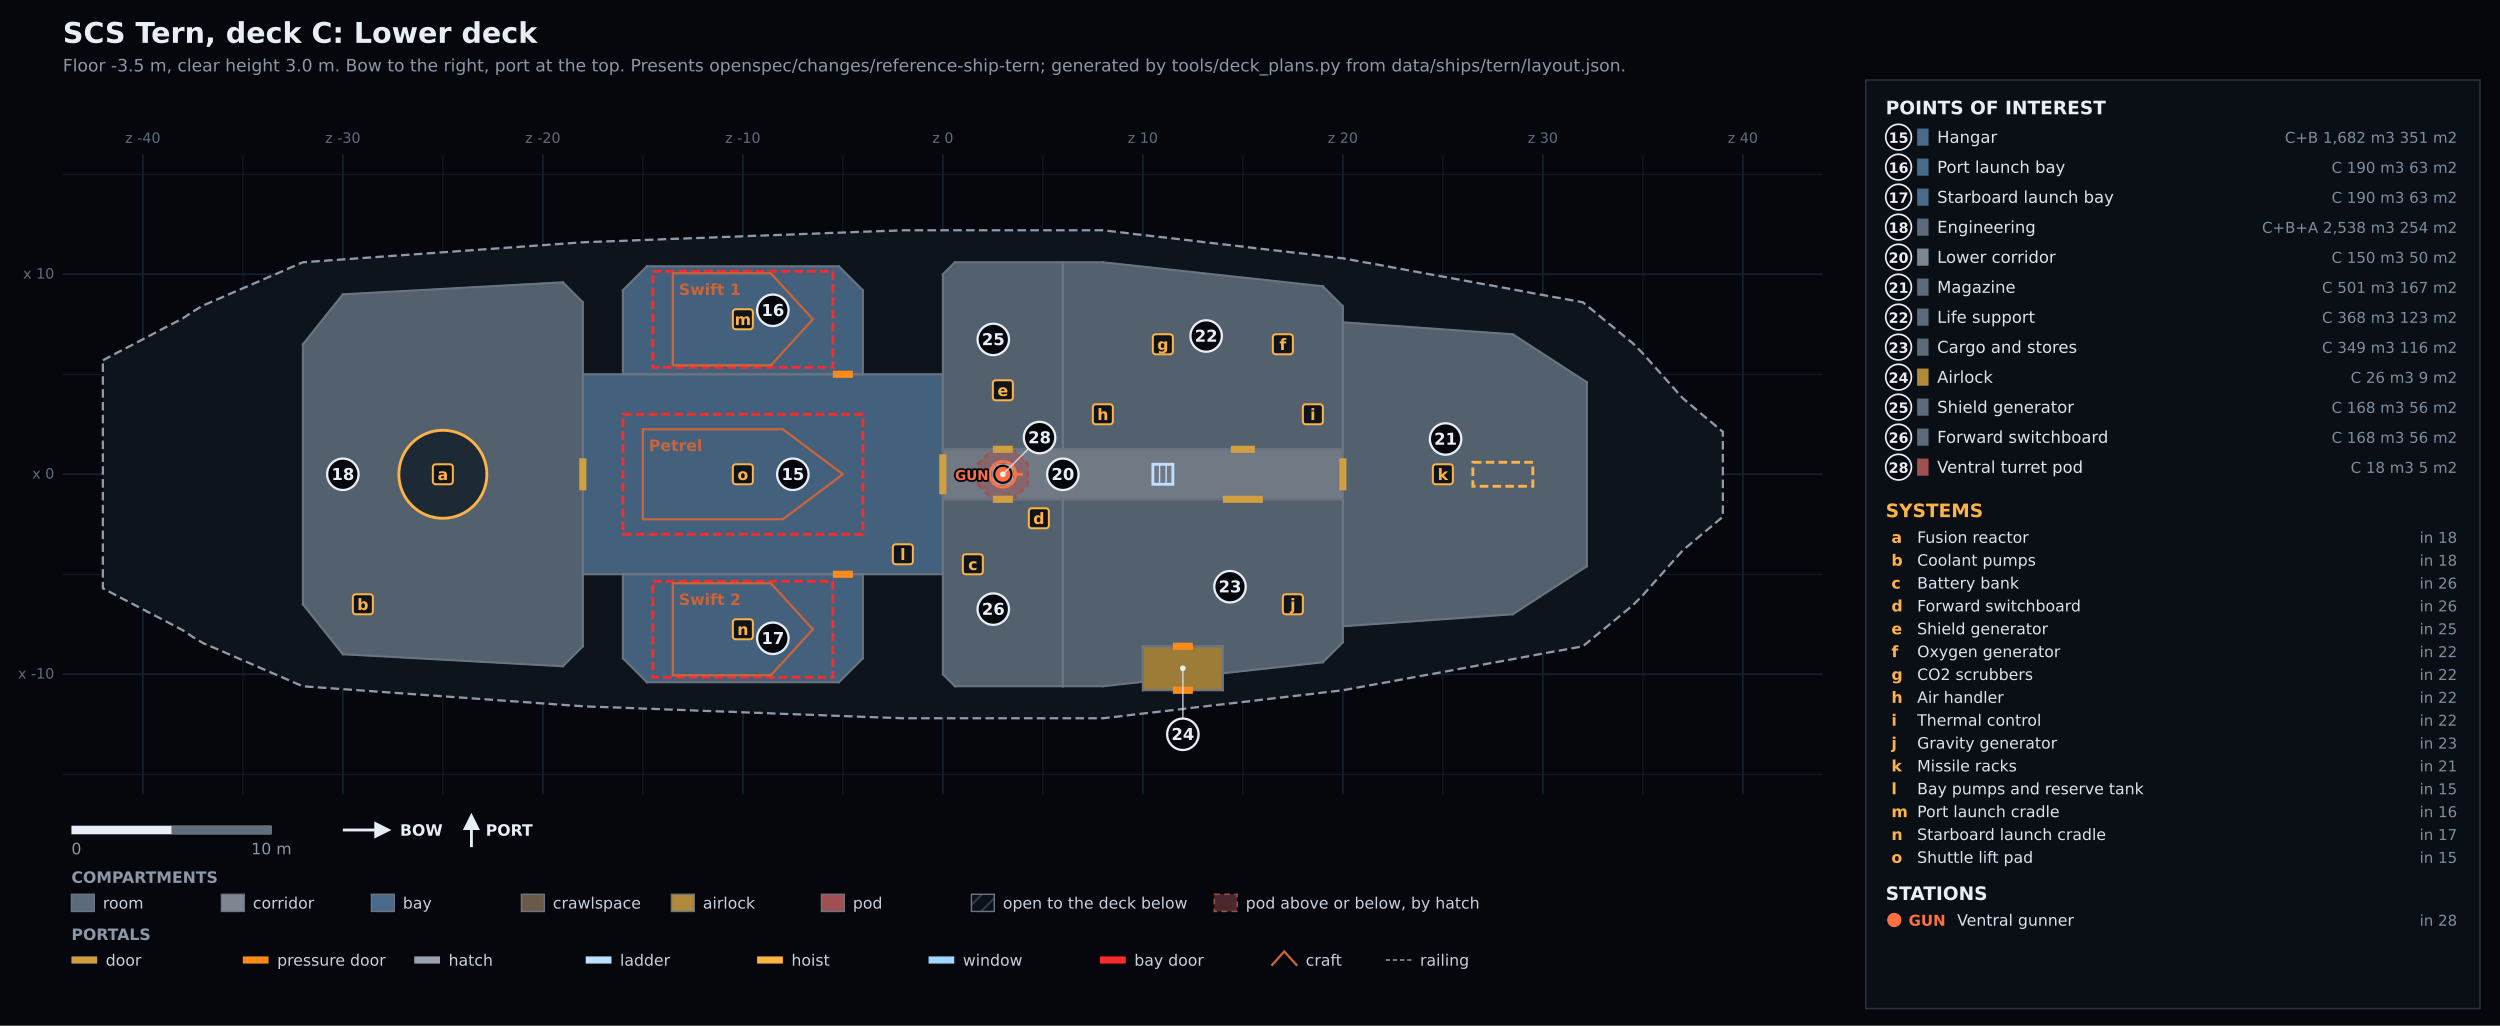
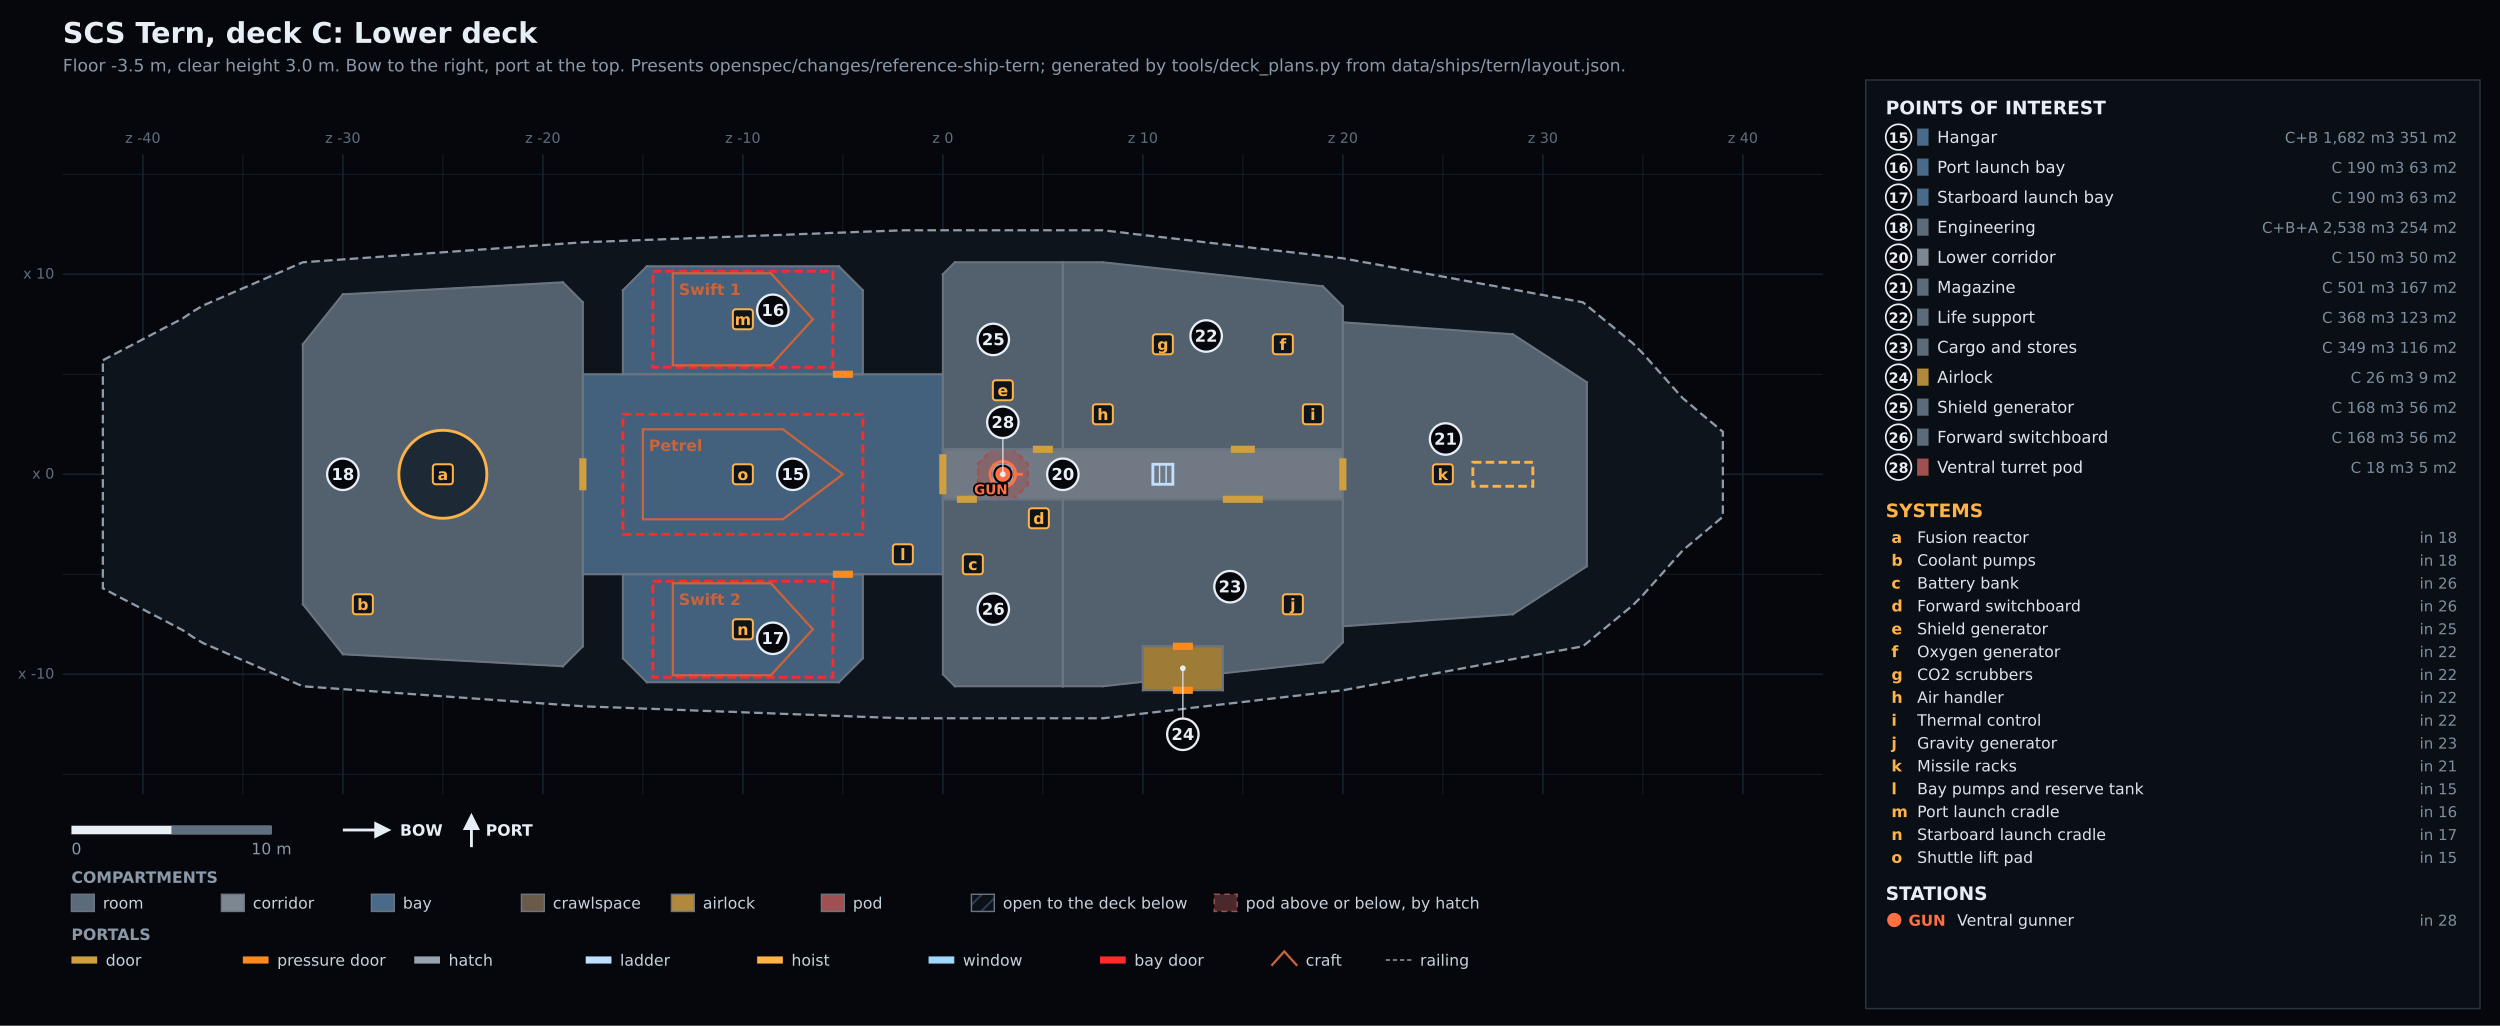
<svg xmlns="http://www.w3.org/2000/svg" width="1750" height="718" viewBox="0 0 1750 718" font-family="DejaVu Sans, Helvetica, Arial, sans-serif">
  <defs>
    <pattern id="below" width="8" height="8" patternUnits="userSpaceOnUse" patternTransform="rotate(45)">
      <rect width="8" height="8" fill="#0b1118" />
      <line x1="0" y1="0" x2="0" y2="8" stroke="#2a3a4c" stroke-width="3" />
    </pattern>
  </defs>
  <rect width="100%" height="100%" fill="#05070d" />
  <text x="44" y="30" fill="#e8eef5" font-size="20" font-weight="700">SCS Tern, deck C: Lower deck</text>
  <text x="44" y="50" fill="#8a98a8" font-size="12">Floor -3.5 m, clear height 3.0 m. Bow to the right, port at the top. Presents openspec/changes/reference-ship-tern; generated by tools/deck_plans.py from data/ships/tern/layout.json.</text>
  <line x1="100.0" y1="108" x2="100.0" y2="556.0" stroke="#16202a" stroke-width="1.2" />
  <text x="100.0" y="100" fill="#5f6e7d" font-size="10" text-anchor="middle">z -40</text>
  <line x1="170.0" y1="108" x2="170.0" y2="556.0" stroke="#16202a" stroke-width="0.6" />
  <line x1="240.0" y1="108" x2="240.0" y2="556.0" stroke="#16202a" stroke-width="1.2" />
  <text x="240.0" y="100" fill="#5f6e7d" font-size="10" text-anchor="middle">z -30</text>
  <line x1="310.0" y1="108" x2="310.0" y2="556.0" stroke="#16202a" stroke-width="0.6" />
  <line x1="380.0" y1="108" x2="380.0" y2="556.0" stroke="#16202a" stroke-width="1.2" />
  <text x="380.0" y="100" fill="#5f6e7d" font-size="10" text-anchor="middle">z -20</text>
  <line x1="450.0" y1="108" x2="450.0" y2="556.0" stroke="#16202a" stroke-width="0.6" />
  <line x1="520.0" y1="108" x2="520.0" y2="556.0" stroke="#16202a" stroke-width="1.2" />
  <text x="520.0" y="100" fill="#5f6e7d" font-size="10" text-anchor="middle">z -10</text>
  <line x1="590.0" y1="108" x2="590.0" y2="556.0" stroke="#16202a" stroke-width="0.6" />
  <line x1="660.0" y1="108" x2="660.0" y2="556.0" stroke="#16202a" stroke-width="1.2" />
  <text x="660.0" y="100" fill="#5f6e7d" font-size="10" text-anchor="middle">z 0</text>
  <line x1="730.0" y1="108" x2="730.0" y2="556.0" stroke="#16202a" stroke-width="0.6" />
  <line x1="800.0" y1="108" x2="800.0" y2="556.0" stroke="#16202a" stroke-width="1.2" />
  <text x="800.0" y="100" fill="#5f6e7d" font-size="10" text-anchor="middle">z 10</text>
  <line x1="870.0" y1="108" x2="870.0" y2="556.0" stroke="#16202a" stroke-width="0.6" />
  <line x1="940.0" y1="108" x2="940.0" y2="556.0" stroke="#16202a" stroke-width="1.2" />
  <text x="940.0" y="100" fill="#5f6e7d" font-size="10" text-anchor="middle">z 20</text>
  <line x1="1010.0" y1="108" x2="1010.0" y2="556.0" stroke="#16202a" stroke-width="0.6" />
  <line x1="1080.0" y1="108" x2="1080.0" y2="556.0" stroke="#16202a" stroke-width="1.2" />
  <text x="1080.0" y="100" fill="#5f6e7d" font-size="10" text-anchor="middle">z 30</text>
  <line x1="1150.0" y1="108" x2="1150.0" y2="556.0" stroke="#16202a" stroke-width="0.6" />
  <line x1="1220.0" y1="108" x2="1220.0" y2="556.0" stroke="#16202a" stroke-width="1.2" />
  <text x="1220.0" y="100" fill="#5f6e7d" font-size="10" text-anchor="middle">z 40</text>
  <line x1="44" y1="542.0" x2="1276.0" y2="542.0" stroke="#16202a" stroke-width="0.6" />
  <line x1="44" y1="472.0" x2="1276.0" y2="472.0" stroke="#16202a" stroke-width="1.2" />
  <text x="38" y="475.0" fill="#5f6e7d" font-size="10" text-anchor="end">x -10</text>
  <line x1="44" y1="402.0" x2="1276.0" y2="402.0" stroke="#16202a" stroke-width="0.6" />
  <line x1="44" y1="332.0" x2="1276.0" y2="332.0" stroke="#16202a" stroke-width="1.2" />
  <text x="38" y="335.0" fill="#5f6e7d" font-size="10" text-anchor="end">x 0</text>
  <line x1="44" y1="262.0" x2="1276.0" y2="262.0" stroke="#16202a" stroke-width="0.6" />
  <line x1="44" y1="192.0" x2="1276.0" y2="192.0" stroke="#16202a" stroke-width="1.2" />
  <text x="38" y="195.0" fill="#5f6e7d" font-size="10" text-anchor="end">x 10</text>
  <line x1="44" y1="122.0" x2="1276.0" y2="122.0" stroke="#16202a" stroke-width="0.6" />
  <polygon points="72.0,252.2 79.0,248.5 86.0,244.8 93.0,241.2 100.0,237.5 107.0,233.8 114.0,230.1 121.0,226.5 128.0,222.8 135.0,218.1 142.0,213.9 149.0,210.9 156.0,207.9 163.0,204.8 170.0,201.8 177.0,198.8 184.0,195.7 191.0,192.7 198.0,189.7 205.0,186.6 212.0,183.6 219.0,183.1 226.0,182.6 233.0,182.1 240.0,181.6 247.0,181.1 254.0,180.6 261.0,180.1 268.0,179.6 275.0,179.1 282.0,178.6 289.0,178.1 296.0,177.6 303.0,177.1 310.0,176.6 317.0,176.1 324.0,175.6 331.0,175.1 338.0,174.6 345.0,174.1 352.0,173.6 359.0,173.1 366.0,172.6 373.0,172.1 380.0,171.6 387.0,171.1 394.0,170.6 401.0,170.1 408.0,169.6 415.0,169.3 422.0,169.1 429.0,168.8 436.0,168.6 443.0,168.3 450.0,168.0 457.0,167.8 464.0,167.5 471.0,167.2 478.0,167.0 485.0,166.7 492.0,166.5 499.0,166.2 506.0,165.9 513.0,165.7 520.0,165.4 527.0,165.1 534.0,164.9 541.0,164.6 548.0,164.4 555.0,164.1 562.0,163.8 569.0,163.6 576.0,163.3 583.0,163.0 590.0,162.8 597.0,162.5 604.0,162.2 611.0,162.0 618.0,161.7 625.0,161.5 632.0,161.2 639.0,161.2 646.0,161.2 653.0,161.2 660.0,161.2 667.0,161.2 674.0,161.2 681.0,161.2 688.0,161.2 695.0,161.2 702.0,161.2 709.0,161.2 716.0,161.2 723.0,161.2 730.0,161.2 737.0,161.2 744.0,161.2 751.0,161.2 758.0,161.2 765.0,161.2 772.0,161.2 779.0,162.0 786.0,162.8 793.0,163.7 800.0,164.5 807.0,165.3 814.0,166.1 821.0,166.9 828.0,167.7 835.0,168.5 842.0,169.4 849.0,170.2 856.0,171.0 863.0,171.8 870.0,172.6 877.0,173.5 884.0,174.3 891.0,175.1 898.0,175.9 905.0,176.7 912.0,177.5 919.0,178.3 926.0,179.2 933.0,180.0 940.0,180.8 947.0,182.1 954.0,183.4 961.0,184.6 968.0,185.9 975.0,187.2 982.0,188.5 989.0,189.8 996.0,191.1 1003.0,192.4 1010.0,193.6 1017.0,194.9 1024.0,196.2 1031.0,197.5 1038.0,198.8 1045.0,200.0 1052.0,201.3 1059.0,202.6 1066.0,203.9 1073.0,205.2 1080.0,206.5 1087.0,207.8 1094.0,209.0 1101.0,210.3 1108.0,211.6 1115.0,217.3 1122.0,223.1 1129.0,228.8 1136.0,234.6 1143.0,240.3 1150.0,247.4 1157.0,255.3 1164.0,263.1 1171.0,271.0 1178.0,278.8 1185.0,284.7 1192.0,290.6 1199.0,296.4 1206.0,302.3 1206.0,361.7 1199.0,367.6 1192.0,373.4 1185.0,379.3 1178.0,385.2 1171.0,393.0 1164.0,400.9 1157.0,408.7 1150.0,416.6 1143.0,423.7 1136.0,429.4 1129.0,435.2 1122.0,440.9 1115.0,446.7 1108.0,452.4 1101.0,453.7 1094.0,455.0 1087.0,456.2 1080.0,457.5 1073.0,458.8 1066.0,460.1 1059.0,461.4 1052.0,462.7 1045.0,463.9 1038.0,465.2 1031.0,466.5 1024.0,467.8 1017.0,469.1 1010.0,470.4 1003.0,471.7 996.0,472.9 989.0,474.2 982.0,475.5 975.0,476.8 968.0,478.1 961.0,479.3 954.0,480.6 947.0,481.9 940.0,483.2 933.0,484.0 926.0,484.8 919.0,485.7 912.0,486.5 905.0,487.3 898.0,488.1 891.0,488.9 884.0,489.7 877.0,490.6 870.0,491.4 863.0,492.2 856.0,493.0 849.0,493.8 842.0,494.6 835.0,495.4 828.0,496.3 821.0,497.1 814.0,497.9 807.0,498.7 800.0,499.5 793.0,500.3 786.0,501.2 779.0,502.0 772.0,502.8 765.0,502.8 758.0,502.8 751.0,502.8 744.0,502.8 737.0,502.8 730.0,502.8 723.0,502.8 716.0,502.8 709.0,502.8 702.0,502.8 695.0,502.8 688.0,502.8 681.0,502.8 674.0,502.8 667.0,502.8 660.0,502.8 653.0,502.8 646.0,502.8 639.0,502.8 632.0,502.8 625.0,502.5 618.0,502.3 611.0,502.0 604.0,501.8 597.0,501.5 590.0,501.2 583.0,501.0 576.0,500.7 569.0,500.4 562.0,500.2 555.0,499.9 548.0,499.7 541.0,499.4 534.0,499.1 527.0,498.9 520.0,498.6 513.0,498.3 506.0,498.1 499.0,497.8 492.0,497.6 485.0,497.3 478.0,497.0 471.0,496.8 464.0,496.5 457.0,496.2 450.0,496.0 443.0,495.7 436.0,495.4 429.0,495.2 422.0,494.9 415.0,494.7 408.0,494.4 401.0,493.9 394.0,493.4 387.0,492.9 380.0,492.4 373.0,491.9 366.0,491.4 359.0,490.9 352.0,490.4 345.0,489.9 338.0,489.4 331.0,488.9 324.0,488.4 317.0,487.9 310.0,487.4 303.0,486.9 296.0,486.4 289.0,485.9 282.0,485.4 275.0,484.9 268.0,484.4 261.0,483.9 254.0,483.4 247.0,482.9 240.0,482.4 233.0,481.9 226.0,481.4 219.0,480.9 212.0,480.4 205.0,477.4 198.0,474.3 191.0,471.3 184.0,468.3 177.0,465.2 170.0,462.2 163.0,459.2 156.0,456.1 149.0,453.1 142.0,450.1 135.0,445.9 128.0,441.2 121.0,437.5 114.0,433.8 107.0,430.2 100.0,426.5 93.0,422.8 86.0,419.2 79.0,415.5 72.0,411.8" fill="#0d141c" stroke="#8f9aa8" stroke-width="1.6" stroke-dasharray="6 3" />
  <polygon points="408.0,402.0 408.0,262.0 660.0,262.0 660.0,402.0" fill="#43607d" stroke="#43607d" stroke-width="0.8" />
  <polygon points="436.0,262.0 436.0,203.2 452.8,186.4 587.2,186.4 604.0,203.2 604.0,262.0" fill="#43607d" stroke="#43607d" stroke-width="0.8" />
  <polygon points="604.0,402.0 604.0,460.8 587.2,477.6 452.8,477.6 436.0,460.8 436.0,402.0" fill="#43607d" stroke="#43607d" stroke-width="0.8" />
  <polygon points="394.0,466.4 240.0,458.0 212.0,423.0 212.0,241.0 240.0,206.0 394.0,197.6 408.0,211.6 408.0,452.4" fill="#53616f" stroke="#53616f" stroke-width="0.8" />
  <polygon points="660.0,349.5 660.0,314.5 940.0,314.5 940.0,349.5" fill="#707984" stroke="#707984" stroke-width="0.8" />
  <polygon points="940.0,438.4 940.0,225.6 1059.0,234.0 1110.8,267.6 1110.8,396.4 1059.0,430.0" fill="#53616f" stroke="#53616f" stroke-width="0.8" />
  <polygon points="744.0,314.5 744.0,183.6 772.0,183.6 926.0,200.4 940.0,214.4 940.0,314.5" fill="#53616f" stroke="#53616f" stroke-width="0.8" />
  <polygon points="744.0,452.4 744.0,349.5 940.0,349.5 940.0,449.6 937.2,452.4" fill="#53616f" stroke="#53616f" stroke-width="0.8" />
  <polygon points="744.0,480.4 744.0,452.4 800.0,452.4 800.0,477.3 772.0,480.4" fill="#53616f" stroke="#53616f" stroke-width="0.8" />
  <polygon points="856.0,471.3 856.0,452.4 937.2,452.4 926.0,463.6" fill="#53616f" stroke="#53616f" stroke-width="0.8" />
  <polygon points="800.0,483.2 800.0,452.4 856.0,452.4 856.0,483.2" fill="#9c7c36" stroke="#9c7c36" stroke-width="0.8" />
  <polygon points="660.0,314.5 660.0,192.0 668.4,183.6 744.0,183.6 744.0,314.5" fill="#53616f" stroke="#53616f" stroke-width="0.8" />
  <polygon points="744.0,349.5 744.0,480.4 668.4,480.4 660.0,472.0 660.0,349.5" fill="#53616f" stroke="#53616f" stroke-width="0.8" />
  <polygon points="684.5,339.3 684.5,324.7 694.7,314.5 709.3,314.5 719.5,324.7 719.5,339.3 709.3,349.5 694.7,349.5" fill="#a05050" fill-opacity="0.45" stroke="#a05050" stroke-width="1.6" stroke-dasharray="4 3" />
  <line x1="408.0" y1="402.0" x2="408.0" y2="262.0" stroke="#6b7480" stroke-width="1.4" stroke-linecap="square" />
  <line x1="408.0" y1="262.0" x2="660.0" y2="262.0" stroke="#6b7480" stroke-width="1.4" stroke-linecap="square" />
  <line x1="660.0" y1="262.0" x2="660.0" y2="402.0" stroke="#6b7480" stroke-width="1.4" stroke-linecap="square" />
  <line x1="660.0" y1="402.0" x2="408.0" y2="402.0" stroke="#6b7480" stroke-width="1.4" stroke-linecap="square" />
  <line x1="436.0" y1="262.0" x2="436.0" y2="203.2" stroke="#6b7480" stroke-width="1.4" stroke-linecap="square" />
  <line x1="436.0" y1="203.2" x2="452.8" y2="186.4" stroke="#6b7480" stroke-width="1.4" stroke-linecap="square" />
  <line x1="452.8" y1="186.4" x2="587.2" y2="186.4" stroke="#6b7480" stroke-width="1.4" stroke-linecap="square" />
  <line x1="587.2" y1="186.4" x2="604.0" y2="203.2" stroke="#6b7480" stroke-width="1.4" stroke-linecap="square" />
  <line x1="604.0" y1="203.2" x2="604.0" y2="262.0" stroke="#6b7480" stroke-width="1.4" stroke-linecap="square" />
  <line x1="604.0" y1="262.0" x2="436.0" y2="262.0" stroke="#6b7480" stroke-width="1.4" stroke-linecap="square" />
  <line x1="604.0" y1="402.0" x2="604.0" y2="460.8" stroke="#6b7480" stroke-width="1.4" stroke-linecap="square" />
  <line x1="604.0" y1="460.8" x2="587.2" y2="477.6" stroke="#6b7480" stroke-width="1.4" stroke-linecap="square" />
  <line x1="587.2" y1="477.6" x2="452.8" y2="477.6" stroke="#6b7480" stroke-width="1.4" stroke-linecap="square" />
  <line x1="452.8" y1="477.6" x2="436.0" y2="460.8" stroke="#6b7480" stroke-width="1.4" stroke-linecap="square" />
  <line x1="436.0" y1="460.8" x2="436.0" y2="402.0" stroke="#6b7480" stroke-width="1.4" stroke-linecap="square" />
  <line x1="436.0" y1="402.0" x2="604.0" y2="402.0" stroke="#6b7480" stroke-width="1.4" stroke-linecap="square" />
  <line x1="394.0" y1="466.4" x2="240.0" y2="458.0" stroke="#6b7480" stroke-width="1.4" stroke-linecap="square" />
  <line x1="240.0" y1="458.0" x2="212.0" y2="423.0" stroke="#6b7480" stroke-width="1.4" stroke-linecap="square" />
  <line x1="212.0" y1="423.0" x2="212.0" y2="241.0" stroke="#6b7480" stroke-width="1.4" stroke-linecap="square" />
  <line x1="212.0" y1="241.0" x2="240.0" y2="206.0" stroke="#6b7480" stroke-width="1.4" stroke-linecap="square" />
  <line x1="240.0" y1="206.0" x2="394.0" y2="197.6" stroke="#6b7480" stroke-width="1.4" stroke-linecap="square" />
  <line x1="394.0" y1="197.6" x2="408.0" y2="211.6" stroke="#6b7480" stroke-width="1.4" stroke-linecap="square" />
  <line x1="408.0" y1="211.6" x2="408.0" y2="452.4" stroke="#6b7480" stroke-width="1.4" stroke-linecap="square" />
  <line x1="408.0" y1="452.4" x2="394.0" y2="466.4" stroke="#6b7480" stroke-width="1.4" stroke-linecap="square" />
  <line x1="660.0" y1="349.5" x2="660.0" y2="314.5" stroke="#6b7480" stroke-width="1.4" stroke-linecap="square" />
  <line x1="660.0" y1="314.5" x2="940.0" y2="314.5" stroke="#6b7480" stroke-width="1.4" stroke-linecap="square" />
  <line x1="940.0" y1="314.5" x2="940.0" y2="349.5" stroke="#6b7480" stroke-width="1.4" stroke-linecap="square" />
  <line x1="940.0" y1="349.5" x2="660.0" y2="349.5" stroke="#6b7480" stroke-width="1.4" stroke-linecap="square" />
  <line x1="940.0" y1="438.4" x2="940.0" y2="225.6" stroke="#6b7480" stroke-width="1.4" stroke-linecap="square" />
  <line x1="940.0" y1="225.6" x2="1059.0" y2="234.0" stroke="#6b7480" stroke-width="1.4" stroke-linecap="square" />
  <line x1="1059.0" y1="234.0" x2="1110.8" y2="267.6" stroke="#6b7480" stroke-width="1.4" stroke-linecap="square" />
  <line x1="1110.8" y1="267.6" x2="1110.8" y2="396.4" stroke="#6b7480" stroke-width="1.4" stroke-linecap="square" />
  <line x1="1110.8" y1="396.4" x2="1059.0" y2="430.0" stroke="#6b7480" stroke-width="1.4" stroke-linecap="square" />
  <line x1="1059.0" y1="430.0" x2="940.0" y2="438.4" stroke="#6b7480" stroke-width="1.4" stroke-linecap="square" />
  <line x1="744.0" y1="314.5" x2="744.0" y2="183.6" stroke="#6b7480" stroke-width="1.4" stroke-linecap="square" />
  <line x1="744.0" y1="183.6" x2="772.0" y2="183.6" stroke="#6b7480" stroke-width="1.4" stroke-linecap="square" />
  <line x1="772.0" y1="183.6" x2="926.0" y2="200.4" stroke="#6b7480" stroke-width="1.4" stroke-linecap="square" />
  <line x1="926.0" y1="200.4" x2="940.0" y2="214.4" stroke="#6b7480" stroke-width="1.4" stroke-linecap="square" />
  <line x1="940.0" y1="214.4" x2="940.0" y2="314.5" stroke="#6b7480" stroke-width="1.4" stroke-linecap="square" />
  <line x1="940.0" y1="314.5" x2="744.0" y2="314.5" stroke="#6b7480" stroke-width="1.4" stroke-linecap="square" />
  <line x1="744.0" y1="452.4" x2="744.0" y2="349.5" stroke="#6b7480" stroke-width="1.4" stroke-linecap="square" />
  <line x1="744.0" y1="349.5" x2="940.0" y2="349.5" stroke="#6b7480" stroke-width="1.4" stroke-linecap="square" />
  <line x1="940.0" y1="349.5" x2="940.0" y2="449.6" stroke="#6b7480" stroke-width="1.4" stroke-linecap="square" />
  <line x1="940.0" y1="449.6" x2="937.2" y2="452.4" stroke="#6b7480" stroke-width="1.4" stroke-linecap="square" />
  <line x1="856.0" y1="452.4" x2="800.0" y2="452.4" stroke="#6b7480" stroke-width="1.4" stroke-linecap="square" />
  <line x1="744.0" y1="480.4" x2="744.0" y2="452.4" stroke="#6b7480" stroke-width="1.4" stroke-linecap="square" />
  <line x1="800.0" y1="452.4" x2="800.0" y2="477.3" stroke="#6b7480" stroke-width="1.4" stroke-linecap="square" />
  <line x1="800.0" y1="477.3" x2="772.0" y2="480.4" stroke="#6b7480" stroke-width="1.4" stroke-linecap="square" />
  <line x1="772.0" y1="480.4" x2="744.0" y2="480.4" stroke="#6b7480" stroke-width="1.4" stroke-linecap="square" />
  <line x1="856.0" y1="471.3" x2="856.0" y2="452.4" stroke="#6b7480" stroke-width="1.4" stroke-linecap="square" />
  <line x1="937.2" y1="452.4" x2="926.0" y2="463.6" stroke="#6b7480" stroke-width="1.4" stroke-linecap="square" />
  <line x1="926.0" y1="463.6" x2="856.0" y2="471.3" stroke="#6b7480" stroke-width="1.4" stroke-linecap="square" />
  <line x1="800.0" y1="483.2" x2="800.0" y2="452.4" stroke="#6b7480" stroke-width="1.4" stroke-linecap="square" />
  <line x1="800.0" y1="452.4" x2="856.0" y2="452.4" stroke="#6b7480" stroke-width="1.4" stroke-linecap="square" />
  <line x1="856.0" y1="452.4" x2="856.0" y2="483.2" stroke="#6b7480" stroke-width="1.4" stroke-linecap="square" />
  <line x1="856.0" y1="483.2" x2="800.0" y2="483.2" stroke="#6b7480" stroke-width="1.4" stroke-linecap="square" />
  <line x1="660.0" y1="314.5" x2="660.0" y2="192.0" stroke="#6b7480" stroke-width="1.4" stroke-linecap="square" />
  <line x1="660.0" y1="192.0" x2="668.4" y2="183.6" stroke="#6b7480" stroke-width="1.4" stroke-linecap="square" />
  <line x1="668.4" y1="183.6" x2="744.0" y2="183.6" stroke="#6b7480" stroke-width="1.4" stroke-linecap="square" />
  <line x1="744.0" y1="183.6" x2="744.0" y2="314.5" stroke="#6b7480" stroke-width="1.4" stroke-linecap="square" />
  <line x1="744.0" y1="314.5" x2="660.0" y2="314.5" stroke="#6b7480" stroke-width="1.4" stroke-linecap="square" />
  <line x1="744.0" y1="349.5" x2="744.0" y2="480.4" stroke="#6b7480" stroke-width="1.4" stroke-linecap="square" />
  <line x1="744.0" y1="480.4" x2="668.4" y2="480.4" stroke="#6b7480" stroke-width="1.4" stroke-linecap="square" />
  <line x1="668.4" y1="480.4" x2="660.0" y2="472.0" stroke="#6b7480" stroke-width="1.4" stroke-linecap="square" />
  <line x1="660.0" y1="472.0" x2="660.0" y2="349.5" stroke="#6b7480" stroke-width="1.4" stroke-linecap="square" />
  <line x1="660.0" y1="349.5" x2="744.0" y2="349.5" stroke="#6b7480" stroke-width="1.4" stroke-linecap="square" />
  <circle cx="310.0" cy="332.0" r="30.8" fill="#1d2a36" stroke="#ffb347" stroke-width="2" />
  <rect x="807.0" y="325.0" width="14.0" height="14.0" fill="none" stroke="#bfe0ff" stroke-width="2" />
  <line x1="811.7" y1="325.0" x2="811.7" y2="339.0" stroke="#bfe0ff" stroke-width="1" />
  <line x1="816.3" y1="325.0" x2="816.3" y2="339.0" stroke="#bfe0ff" stroke-width="1" />
  <rect x="1031.0" y="323.6" width="42.0" height="16.8" fill="none" stroke="#ffb347" stroke-width="2" stroke-dasharray="6 3" />
  <line x1="660.0" y1="346.0" x2="660.0" y2="318.0" stroke="#d0a040" stroke-width="5" />
  <line x1="583.0" y1="262.0" x2="597.0" y2="262.0" stroke="#ff8a1c" stroke-width="5" />
  <line x1="597.0" y1="402.0" x2="583.0" y2="402.0" stroke="#ff8a1c" stroke-width="5" />
  <rect x="457.0" y="189.9" width="126.0" height="67.2" fill="none" stroke="#ff2a2a" stroke-width="2" stroke-dasharray="6 3" />
  <rect x="457.0" y="406.9" width="126.0" height="67.2" fill="none" stroke="#ff2a2a" stroke-width="2" stroke-dasharray="6 3" />
  <rect x="436.0" y="290.0" width="168.0" height="84.0" fill="none" stroke="#ff2a2a" stroke-width="2" stroke-dasharray="6 3" />
  <line x1="408.0" y1="343.2" x2="408.0" y2="320.8" stroke="#d0a040" stroke-width="5" />
  <line x1="940.0" y1="320.8" x2="940.0" y2="343.2" stroke="#d0a040" stroke-width="5" />
  <line x1="878.4" y1="314.5" x2="861.6" y2="314.5" stroke="#d0a040" stroke-width="5" />
  <line x1="856.0" y1="349.5" x2="884.0" y2="349.5" stroke="#d0a040" stroke-width="5" />
  <line x1="835.0" y1="452.4" x2="821.0" y2="452.4" stroke="#ff8a1c" stroke-width="5" />
  <line x1="835.0" y1="483.2" x2="821.0" y2="483.2" stroke="#ff8a1c" stroke-width="5" />
-   <line x1="709.0" y1="314.5" x2="695.0" y2="314.5" stroke="#d0a040" stroke-width="5" />
-   <line x1="695.0" y1="349.5" x2="709.0" y2="349.5" stroke="#d0a040" stroke-width="5" />
+   <line x1="737.0" y1="314.5" x2="723.0" y2="314.5" stroke="#d0a040" stroke-width="5" />
+   <line x1="669.8" y1="349.5" x2="683.8" y2="349.5" stroke="#d0a040" stroke-width="5" />
  <rect x="695.7" y="325.7" width="12.6" height="12.6" fill="none" stroke="#9aa4b0" stroke-width="2" />
  <line x1="699.9" y1="325.7" x2="699.9" y2="338.3" stroke="#9aa4b0" stroke-width="1" />
  <line x1="704.1" y1="325.7" x2="704.1" y2="338.3" stroke="#9aa4b0" stroke-width="1" />
  <polygon points="471.0,191.3 539.6,191.3 569.0,223.5 539.6,255.7 471.0,255.7" fill="none" stroke="#c9643b" stroke-width="1.6" />
  <text x="475.2" y="206.5" fill="#c9643b" font-size="11" font-weight="700">Swift 1</text>
  <polygon points="471.0,408.3 539.6,408.3 569.0,440.5 539.6,472.7 471.0,472.7" fill="none" stroke="#c9643b" stroke-width="1.6" />
  <text x="475.2" y="423.5" fill="#c9643b" font-size="11" font-weight="700">Swift 2</text>
  <polygon points="450.0,300.5 548.0,300.5 590.0,332.0 548.0,363.5 450.0,363.5" fill="none" stroke="#c9643b" stroke-width="1.6" />
  <text x="454.2" y="315.7" fill="#c9643b" font-size="11" font-weight="700">Petrel</text>
  <circle cx="702.0" cy="332.0" r="9" fill="none" stroke="#ff7043" stroke-width="2" />
  <rect x="303.0" y="325.0" width="14" height="14" rx="2" fill="#0d141c" stroke="#ffb347" stroke-width="1.4" />
  <text x="310.0" y="336.0" fill="#ffb347" font-size="11" font-weight="700" text-anchor="middle">a</text>
  <rect x="247.0" y="416.0" width="14" height="14" rx="2" fill="#0d141c" stroke="#ffb347" stroke-width="1.4" />
  <text x="254.0" y="427.0" fill="#ffb347" font-size="11" font-weight="700" text-anchor="middle">b</text>
  <rect x="674.0" y="388.0" width="14" height="14" rx="2" fill="#0d141c" stroke="#ffb347" stroke-width="1.4" />
  <text x="681.0" y="399.0" fill="#ffb347" font-size="11" font-weight="700" text-anchor="middle">c</text>
  <rect x="720.2" y="355.8" width="14" height="14" rx="2" fill="#0d141c" stroke="#ffb347" stroke-width="1.4" />
  <text x="727.2" y="366.8" fill="#ffb347" font-size="11" font-weight="700" text-anchor="middle">d</text>
  <rect x="695.0" y="266.2" width="14" height="14" rx="2" fill="#0d141c" stroke="#ffb347" stroke-width="1.4" />
  <text x="702.0" y="277.2" fill="#ffb347" font-size="11" font-weight="700" text-anchor="middle">e</text>
  <rect x="891.0" y="234.0" width="14" height="14" rx="2" fill="#0d141c" stroke="#ffb347" stroke-width="1.4" />
  <text x="898.0" y="245.0" fill="#ffb347" font-size="11" font-weight="700" text-anchor="middle">f</text>
  <rect x="807.0" y="234.0" width="14" height="14" rx="2" fill="#0d141c" stroke="#ffb347" stroke-width="1.4" />
  <text x="814.0" y="245.0" fill="#ffb347" font-size="11" font-weight="700" text-anchor="middle">g</text>
  <rect x="765.0" y="283.0" width="14" height="14" rx="2" fill="#0d141c" stroke="#ffb347" stroke-width="1.4" />
  <text x="772.0" y="294.0" fill="#ffb347" font-size="11" font-weight="700" text-anchor="middle">h</text>
  <rect x="912.0" y="283.0" width="14" height="14" rx="2" fill="#0d141c" stroke="#ffb347" stroke-width="1.4" />
  <text x="919.0" y="294.0" fill="#ffb347" font-size="11" font-weight="700" text-anchor="middle">i</text>
  <rect x="898.0" y="416.0" width="14" height="14" rx="2" fill="#0d141c" stroke="#ffb347" stroke-width="1.4" />
  <text x="905.0" y="427.0" fill="#ffb347" font-size="11" font-weight="700" text-anchor="middle">j</text>
  <rect x="1003.0" y="325.0" width="14" height="14" rx="2" fill="#0d141c" stroke="#ffb347" stroke-width="1.4" />
  <text x="1010.0" y="336.0" fill="#ffb347" font-size="11" font-weight="700" text-anchor="middle">k</text>
  <rect x="625.0" y="381.0" width="14" height="14" rx="2" fill="#0d141c" stroke="#ffb347" stroke-width="1.4" />
  <text x="632.0" y="392.0" fill="#ffb347" font-size="11" font-weight="700" text-anchor="middle">l</text>
  <rect x="513.0" y="216.5" width="14" height="14" rx="2" fill="#0d141c" stroke="#ffb347" stroke-width="1.4" />
  <text x="520.0" y="227.5" fill="#ffb347" font-size="11" font-weight="700" text-anchor="middle">m</text>
  <rect x="513.0" y="433.5" width="14" height="14" rx="2" fill="#0d141c" stroke="#ffb347" stroke-width="1.4" />
  <text x="520.0" y="444.5" fill="#ffb347" font-size="11" font-weight="700" text-anchor="middle">n</text>
  <rect x="513.0" y="325.0" width="14" height="14" rx="2" fill="#0d141c" stroke="#ffb347" stroke-width="1.4" />
  <text x="520.0" y="336.0" fill="#ffb347" font-size="11" font-weight="700" text-anchor="middle">o</text>
  <line x1="702.0" y1="332.0" x2="716.0" y2="332.0" stroke="#ff7043" stroke-width="2" />
  <circle cx="702.0" cy="332.0" r="6" fill="#ff7043" stroke="#05070d" stroke-width="1.5" />
-   <text x="692.0" y="336.0" fill="#ff7043" font-size="9.5" font-weight="700" text-anchor="end" stroke="#05070d" stroke-width="2.5" stroke-linejoin="round" paint-order="stroke">GUN</text>
+   <text x="693.6" y="346.0" fill="#ff7043" font-size="9.5" font-weight="700" text-anchor="middle" stroke="#05070d" stroke-width="2.5" stroke-linejoin="round" paint-order="stroke">GUN</text>
  <circle cx="555.0" cy="332.0" r="11" fill="#05070d" stroke="#e8eef5" stroke-width="1.6" />
  <text x="555.0" y="336.0" fill="#e8eef5" font-size="11.5" font-weight="700" text-anchor="middle">15</text>
  <circle cx="541.0" cy="217.2" r="11" fill="#05070d" stroke="#e8eef5" stroke-width="1.6" />
  <text x="541.0" y="221.2" fill="#e8eef5" font-size="11.5" font-weight="700" text-anchor="middle">16</text>
  <circle cx="541.0" cy="446.8" r="11" fill="#05070d" stroke="#e8eef5" stroke-width="1.6" />
  <text x="541.0" y="450.8" fill="#e8eef5" font-size="11.5" font-weight="700" text-anchor="middle">17</text>
  <circle cx="240.0" cy="332.0" r="11" fill="#05070d" stroke="#e8eef5" stroke-width="1.6" />
  <text x="240.0" y="336.0" fill="#e8eef5" font-size="11.5" font-weight="700" text-anchor="middle">18</text>
  <circle cx="744.0" cy="332.0" r="11" fill="#05070d" stroke="#e8eef5" stroke-width="1.6" />
  <text x="744.0" y="336.0" fill="#e8eef5" font-size="11.5" font-weight="700" text-anchor="middle">20</text>
  <circle cx="1011.9" cy="307.3" r="11" fill="#05070d" stroke="#e8eef5" stroke-width="1.6" />
  <text x="1011.9" y="311.3" fill="#e8eef5" font-size="11.5" font-weight="700" text-anchor="middle">21</text>
  <circle cx="844.3" cy="235.2" r="11" fill="#05070d" stroke="#e8eef5" stroke-width="1.6" />
  <text x="844.3" y="239.2" fill="#e8eef5" font-size="11.5" font-weight="700" text-anchor="middle">22</text>
  <circle cx="861.0" cy="410.7" r="11" fill="#05070d" stroke="#e8eef5" stroke-width="1.6" />
  <text x="861.0" y="414.7" fill="#e8eef5" font-size="11.5" font-weight="700" text-anchor="middle">23</text>
  <line x1="828.0" y1="503.0" x2="828.0" y2="467.8" stroke="#e8eef5" stroke-width="1" stroke-opacity="0.8" />
  <circle cx="828.0" cy="467.8" r="2" fill="#e8eef5" />
  <circle cx="828.0" cy="514.0" r="11" fill="#05070d" stroke="#e8eef5" stroke-width="1.6" />
  <text x="828.0" y="518.0" fill="#e8eef5" font-size="11.5" font-weight="700" text-anchor="middle">24</text>
  <circle cx="695.3" cy="237.6" r="11" fill="#05070d" stroke="#e8eef5" stroke-width="1.6" />
  <text x="695.3" y="241.6" fill="#e8eef5" font-size="11.5" font-weight="700" text-anchor="middle">25</text>
  <circle cx="695.3" cy="426.4" r="11" fill="#05070d" stroke="#e8eef5" stroke-width="1.6" />
  <text x="695.3" y="430.4" fill="#e8eef5" font-size="11.5" font-weight="700" text-anchor="middle">26</text>
-   <line x1="720.0" y1="314.0" x2="702.0" y2="332.0" stroke="#e8eef5" stroke-width="1" stroke-opacity="0.8" />
+   <line x1="702.0" y1="306.6" x2="702.0" y2="332.0" stroke="#e8eef5" stroke-width="1" stroke-opacity="0.8" />
  <circle cx="702.0" cy="332.0" r="2" fill="#e8eef5" />
-   <circle cx="727.7" cy="306.3" r="11" fill="#05070d" stroke="#e8eef5" stroke-width="1.6" />
-   <text x="727.7" y="310.3" fill="#e8eef5" font-size="11.5" font-weight="700" text-anchor="middle">28</text>
+   <circle cx="702.0" cy="295.6" r="11" fill="#05070d" stroke="#e8eef5" stroke-width="1.6" />
+   <text x="702.0" y="299.6" fill="#e8eef5" font-size="11.5" font-weight="700" text-anchor="middle">28</text>
  <rect x="50" y="578.0" width="140" height="6" fill="#e8eef5" />
  <rect x="120" y="578.0" width="70" height="6" fill="#5f6e7d" />
  <text x="50" y="598.0" fill="#8a98a8" font-size="11">0</text>
  <text x="190" y="598.0" fill="#8a98a8" font-size="11" text-anchor="middle">10 m</text>
  <polygon points="274.0,581.0 262.0,575.0 262.0,587.0" fill="#e8eef5" />
  <line x1="240.0" y1="581.0" x2="264.0" y2="581.0" stroke="#e8eef5" stroke-width="2" />
  <text x="280.0" y="585.0" fill="#e8eef5" font-size="11" font-weight="700">BOW</text>
  <polygon points="330.0,569.0 324.0,581.0 336.0,581.0" fill="#e8eef5" />
  <line x1="330.0" y1="579.0" x2="330.0" y2="593.0" stroke="#e8eef5" stroke-width="2" />
  <text x="340.0" y="585.0" fill="#e8eef5" font-size="11" font-weight="700">PORT</text>
  <text x="50" y="618.0" fill="#8a98a8" font-size="11" font-weight="700">COMPARTMENTS</text>
  <rect x="50" y="626.0" width="16" height="12" fill="#5c6b7a" stroke="#6b7480" />
  <text x="72" y="636.0" fill="#c8d2dc" font-size="11">room</text>
  <rect x="155" y="626.0" width="16" height="12" fill="#7d8792" stroke="#6b7480" />
  <text x="177" y="636.0" fill="#c8d2dc" font-size="11">corridor</text>
  <rect x="260" y="626.0" width="16" height="12" fill="#4a6a8a" stroke="#6b7480" />
  <text x="282" y="636.0" fill="#c8d2dc" font-size="11">bay</text>
  <rect x="365" y="626.0" width="16" height="12" fill="#6a5a4a" stroke="#6b7480" />
  <text x="387" y="636.0" fill="#c8d2dc" font-size="11">crawlspace</text>
  <rect x="470" y="626.0" width="16" height="12" fill="#b08a3a" stroke="#6b7480" />
  <text x="492" y="636.0" fill="#c8d2dc" font-size="11">airlock</text>
  <rect x="575" y="626.0" width="16" height="12" fill="#a05050" stroke="#6b7480" />
  <text x="597" y="636.0" fill="#c8d2dc" font-size="11">pod</text>
  <rect x="680" y="626.0" width="16" height="12" fill="url(#below)" stroke="#6b7480" />
  <text x="702" y="636.0" fill="#c8d2dc" font-size="11">open to the deck below</text>
  <rect x="850" y="626.0" width="16" height="12" fill="#a05050" fill-opacity="0.45" stroke="#a05050" stroke-dasharray="4 3" />
  <text x="872" y="636.0" fill="#c8d2dc" font-size="11">pod above or below, by hatch</text>
  <text x="50" y="658.0" fill="#8a98a8" font-size="11" font-weight="700">PORTALS</text>
  <line x1="50" y1="672.0" x2="68" y2="672.0" stroke="#d0a040" stroke-width="5" />
  <text x="74" y="676.0" fill="#c8d2dc" font-size="11">door</text>
  <line x1="170" y1="672.0" x2="188" y2="672.0" stroke="#ff8a1c" stroke-width="5" />
  <text x="194" y="676.0" fill="#c8d2dc" font-size="11">pressure door</text>
  <line x1="290" y1="672.0" x2="308" y2="672.0" stroke="#9aa4b0" stroke-width="5" />
  <text x="314" y="676.0" fill="#c8d2dc" font-size="11">hatch</text>
  <line x1="410" y1="672.0" x2="428" y2="672.0" stroke="#bfe0ff" stroke-width="5" />
  <text x="434" y="676.0" fill="#c8d2dc" font-size="11">ladder</text>
  <line x1="530" y1="672.0" x2="548" y2="672.0" stroke="#ffb347" stroke-width="5" />
  <text x="554" y="676.0" fill="#c8d2dc" font-size="11">hoist</text>
  <line x1="650" y1="672.0" x2="668" y2="672.0" stroke="#9fd8ff" stroke-width="5" />
  <text x="674" y="676.0" fill="#c8d2dc" font-size="11">window</text>
  <line x1="770" y1="672.0" x2="788" y2="672.0" stroke="#ff2a2a" stroke-width="5" />
  <text x="794" y="676.0" fill="#c8d2dc" font-size="11">bay door</text>
  <polyline points="890,676.0 899,666.0 908,676.0" fill="none" stroke="#c9643b" stroke-width="1.6" />
  <text x="914" y="676.0" fill="#c8d2dc" font-size="11">craft</text>
  <line x1="970" y1="672.0" x2="988" y2="672.0" stroke="#9aa4b0" stroke-width="1" stroke-dasharray="3 2" />
  <text x="994" y="676.0" fill="#c8d2dc" font-size="11">railing</text>
  <rect x="1306.0" y="56" width="430" height="650.0" fill="#0a0f16" stroke="#2b3540" />
  <text x="1320.0" y="80" fill="#e8eef5" font-size="13" font-weight="700">POINTS OF INTEREST</text>
  <circle cx="1329.0" cy="96" r="9" fill="#05070d" stroke="#e8eef5" stroke-width="1.2" />
  <text x="1329.0" y="100" fill="#e8eef5" font-size="10" font-weight="700" text-anchor="middle">15</text>
  <rect x="1342.0" y="90" width="8" height="12" fill="#4a6a8a" />
  <text x="1356.0" y="100" fill="#dbe4ec" font-size="11.5">Hangar</text>
  <text x="1720.0" y="100" fill="#7d8e9e" font-size="10.5" text-anchor="end">C+B  1,682 m3  351 m2</text>
  <circle cx="1329.0" cy="117" r="9" fill="#05070d" stroke="#e8eef5" stroke-width="1.2" />
  <text x="1329.0" y="121" fill="#e8eef5" font-size="10" font-weight="700" text-anchor="middle">16</text>
  <rect x="1342.0" y="111" width="8" height="12" fill="#4a6a8a" />
  <text x="1356.0" y="121" fill="#dbe4ec" font-size="11.5">Port launch bay</text>
  <text x="1720.0" y="121" fill="#7d8e9e" font-size="10.5" text-anchor="end">C  190 m3  63 m2</text>
  <circle cx="1329.0" cy="138" r="9" fill="#05070d" stroke="#e8eef5" stroke-width="1.2" />
  <text x="1329.0" y="142" fill="#e8eef5" font-size="10" font-weight="700" text-anchor="middle">17</text>
  <rect x="1342.0" y="132" width="8" height="12" fill="#4a6a8a" />
  <text x="1356.0" y="142" fill="#dbe4ec" font-size="11.5">Starboard launch bay</text>
  <text x="1720.0" y="142" fill="#7d8e9e" font-size="10.5" text-anchor="end">C  190 m3  63 m2</text>
  <circle cx="1329.0" cy="159" r="9" fill="#05070d" stroke="#e8eef5" stroke-width="1.2" />
  <text x="1329.0" y="163" fill="#e8eef5" font-size="10" font-weight="700" text-anchor="middle">18</text>
  <rect x="1342.0" y="153" width="8" height="12" fill="#5c6b7a" />
  <text x="1356.0" y="163" fill="#dbe4ec" font-size="11.5">Engineering</text>
  <text x="1720.0" y="163" fill="#7d8e9e" font-size="10.5" text-anchor="end">C+B+A  2,538 m3  254 m2</text>
  <circle cx="1329.0" cy="180" r="9" fill="#05070d" stroke="#e8eef5" stroke-width="1.2" />
  <text x="1329.0" y="184" fill="#e8eef5" font-size="10" font-weight="700" text-anchor="middle">20</text>
  <rect x="1342.0" y="174" width="8" height="12" fill="#7d8792" />
  <text x="1356.0" y="184" fill="#dbe4ec" font-size="11.5">Lower corridor</text>
  <text x="1720.0" y="184" fill="#7d8e9e" font-size="10.5" text-anchor="end">C  150 m3  50 m2</text>
  <circle cx="1329.0" cy="201" r="9" fill="#05070d" stroke="#e8eef5" stroke-width="1.2" />
  <text x="1329.0" y="205" fill="#e8eef5" font-size="10" font-weight="700" text-anchor="middle">21</text>
  <rect x="1342.0" y="195" width="8" height="12" fill="#5c6b7a" />
  <text x="1356.0" y="205" fill="#dbe4ec" font-size="11.5">Magazine</text>
  <text x="1720.0" y="205" fill="#7d8e9e" font-size="10.5" text-anchor="end">C  501 m3  167 m2</text>
  <circle cx="1329.0" cy="222" r="9" fill="#05070d" stroke="#e8eef5" stroke-width="1.2" />
  <text x="1329.0" y="226" fill="#e8eef5" font-size="10" font-weight="700" text-anchor="middle">22</text>
  <rect x="1342.0" y="216" width="8" height="12" fill="#5c6b7a" />
  <text x="1356.0" y="226" fill="#dbe4ec" font-size="11.5">Life support</text>
  <text x="1720.0" y="226" fill="#7d8e9e" font-size="10.5" text-anchor="end">C  368 m3  123 m2</text>
  <circle cx="1329.0" cy="243" r="9" fill="#05070d" stroke="#e8eef5" stroke-width="1.2" />
  <text x="1329.0" y="247" fill="#e8eef5" font-size="10" font-weight="700" text-anchor="middle">23</text>
  <rect x="1342.0" y="237" width="8" height="12" fill="#5c6b7a" />
  <text x="1356.0" y="247" fill="#dbe4ec" font-size="11.5">Cargo and stores</text>
  <text x="1720.0" y="247" fill="#7d8e9e" font-size="10.5" text-anchor="end">C  349 m3  116 m2</text>
  <circle cx="1329.0" cy="264" r="9" fill="#05070d" stroke="#e8eef5" stroke-width="1.2" />
  <text x="1329.0" y="268" fill="#e8eef5" font-size="10" font-weight="700" text-anchor="middle">24</text>
  <rect x="1342.0" y="258" width="8" height="12" fill="#b08a3a" />
  <text x="1356.0" y="268" fill="#dbe4ec" font-size="11.5">Airlock</text>
  <text x="1720.0" y="268" fill="#7d8e9e" font-size="10.5" text-anchor="end">C  26 m3  9 m2</text>
  <circle cx="1329.0" cy="285" r="9" fill="#05070d" stroke="#e8eef5" stroke-width="1.2" />
  <text x="1329.0" y="289" fill="#e8eef5" font-size="10" font-weight="700" text-anchor="middle">25</text>
  <rect x="1342.0" y="279" width="8" height="12" fill="#5c6b7a" />
  <text x="1356.0" y="289" fill="#dbe4ec" font-size="11.5">Shield generator</text>
  <text x="1720.0" y="289" fill="#7d8e9e" font-size="10.5" text-anchor="end">C  168 m3  56 m2</text>
  <circle cx="1329.0" cy="306" r="9" fill="#05070d" stroke="#e8eef5" stroke-width="1.2" />
  <text x="1329.0" y="310" fill="#e8eef5" font-size="10" font-weight="700" text-anchor="middle">26</text>
  <rect x="1342.0" y="300" width="8" height="12" fill="#5c6b7a" />
  <text x="1356.0" y="310" fill="#dbe4ec" font-size="11.5">Forward switchboard</text>
  <text x="1720.0" y="310" fill="#7d8e9e" font-size="10.5" text-anchor="end">C  168 m3  56 m2</text>
  <circle cx="1329.0" cy="327" r="9" fill="#05070d" stroke="#e8eef5" stroke-width="1.2" />
  <text x="1329.0" y="331" fill="#e8eef5" font-size="10" font-weight="700" text-anchor="middle">28</text>
  <rect x="1342.0" y="321" width="8" height="12" fill="#a05050" />
  <text x="1356.0" y="331" fill="#dbe4ec" font-size="11.5">Ventral turret pod</text>
  <text x="1720.0" y="331" fill="#7d8e9e" font-size="10.5" text-anchor="end">C  18 m3  5 m2</text>
  <text x="1320.0" y="362" fill="#ffb347" font-size="13" font-weight="700">SYSTEMS</text>
  <text x="1324.0" y="380" fill="#ffb347" font-size="11" font-weight="700">a</text>
  <text x="1342.0" y="380" fill="#dbe4ec" font-size="11">Fusion reactor</text>
  <text x="1720.0" y="380" fill="#7d8e9e" font-size="10.5" text-anchor="end">in 18</text>
  <text x="1324.0" y="396" fill="#ffb347" font-size="11" font-weight="700">b</text>
  <text x="1342.0" y="396" fill="#dbe4ec" font-size="11">Coolant pumps</text>
  <text x="1720.0" y="396" fill="#7d8e9e" font-size="10.5" text-anchor="end">in 18</text>
  <text x="1324.0" y="412" fill="#ffb347" font-size="11" font-weight="700">c</text>
  <text x="1342.0" y="412" fill="#dbe4ec" font-size="11">Battery bank</text>
  <text x="1720.0" y="412" fill="#7d8e9e" font-size="10.5" text-anchor="end">in 26</text>
  <text x="1324.0" y="428" fill="#ffb347" font-size="11" font-weight="700">d</text>
  <text x="1342.0" y="428" fill="#dbe4ec" font-size="11">Forward switchboard</text>
  <text x="1720.0" y="428" fill="#7d8e9e" font-size="10.5" text-anchor="end">in 26</text>
  <text x="1324.0" y="444" fill="#ffb347" font-size="11" font-weight="700">e</text>
  <text x="1342.0" y="444" fill="#dbe4ec" font-size="11">Shield generator</text>
  <text x="1720.0" y="444" fill="#7d8e9e" font-size="10.5" text-anchor="end">in 25</text>
  <text x="1324.0" y="460" fill="#ffb347" font-size="11" font-weight="700">f</text>
  <text x="1342.0" y="460" fill="#dbe4ec" font-size="11">Oxygen generator</text>
  <text x="1720.0" y="460" fill="#7d8e9e" font-size="10.5" text-anchor="end">in 22</text>
  <text x="1324.0" y="476" fill="#ffb347" font-size="11" font-weight="700">g</text>
  <text x="1342.0" y="476" fill="#dbe4ec" font-size="11">CO2 scrubbers</text>
  <text x="1720.0" y="476" fill="#7d8e9e" font-size="10.5" text-anchor="end">in 22</text>
  <text x="1324.0" y="492" fill="#ffb347" font-size="11" font-weight="700">h</text>
  <text x="1342.0" y="492" fill="#dbe4ec" font-size="11">Air handler</text>
  <text x="1720.0" y="492" fill="#7d8e9e" font-size="10.5" text-anchor="end">in 22</text>
  <text x="1324.0" y="508" fill="#ffb347" font-size="11" font-weight="700">i</text>
  <text x="1342.0" y="508" fill="#dbe4ec" font-size="11">Thermal control</text>
  <text x="1720.0" y="508" fill="#7d8e9e" font-size="10.5" text-anchor="end">in 22</text>
  <text x="1324.0" y="524" fill="#ffb347" font-size="11" font-weight="700">j</text>
  <text x="1342.0" y="524" fill="#dbe4ec" font-size="11">Gravity generator</text>
  <text x="1720.0" y="524" fill="#7d8e9e" font-size="10.5" text-anchor="end">in 23</text>
  <text x="1324.0" y="540" fill="#ffb347" font-size="11" font-weight="700">k</text>
  <text x="1342.0" y="540" fill="#dbe4ec" font-size="11">Missile racks</text>
  <text x="1720.0" y="540" fill="#7d8e9e" font-size="10.5" text-anchor="end">in 21</text>
  <text x="1324.0" y="556" fill="#ffb347" font-size="11" font-weight="700">l</text>
  <text x="1342.0" y="556" fill="#dbe4ec" font-size="11">Bay pumps and reserve tank</text>
  <text x="1720.0" y="556" fill="#7d8e9e" font-size="10.5" text-anchor="end">in 15</text>
  <text x="1324.0" y="572" fill="#ffb347" font-size="11" font-weight="700">m</text>
  <text x="1342.0" y="572" fill="#dbe4ec" font-size="11">Port launch cradle</text>
  <text x="1720.0" y="572" fill="#7d8e9e" font-size="10.5" text-anchor="end">in 16</text>
  <text x="1324.0" y="588" fill="#ffb347" font-size="11" font-weight="700">n</text>
  <text x="1342.0" y="588" fill="#dbe4ec" font-size="11">Starboard launch cradle</text>
  <text x="1720.0" y="588" fill="#7d8e9e" font-size="10.5" text-anchor="end">in 17</text>
  <text x="1324.0" y="604" fill="#ffb347" font-size="11" font-weight="700">o</text>
  <text x="1342.0" y="604" fill="#dbe4ec" font-size="11">Shuttle lift pad</text>
  <text x="1720.0" y="604" fill="#7d8e9e" font-size="10.5" text-anchor="end">in 15</text>
  <text x="1320.0" y="630" fill="#e8eef5" font-size="13" font-weight="700">STATIONS</text>
  <circle cx="1326.0" cy="644" r="5" fill="#ff7043" />
  <text x="1336.0" y="648" fill="#ff7043" font-size="10.5" font-weight="700">GUN</text>
  <text x="1370.0" y="648" fill="#dbe4ec" font-size="11">Ventral gunner</text>
  <text x="1720.0" y="648" fill="#7d8e9e" font-size="10.5" text-anchor="end">in 28</text>
</svg>
